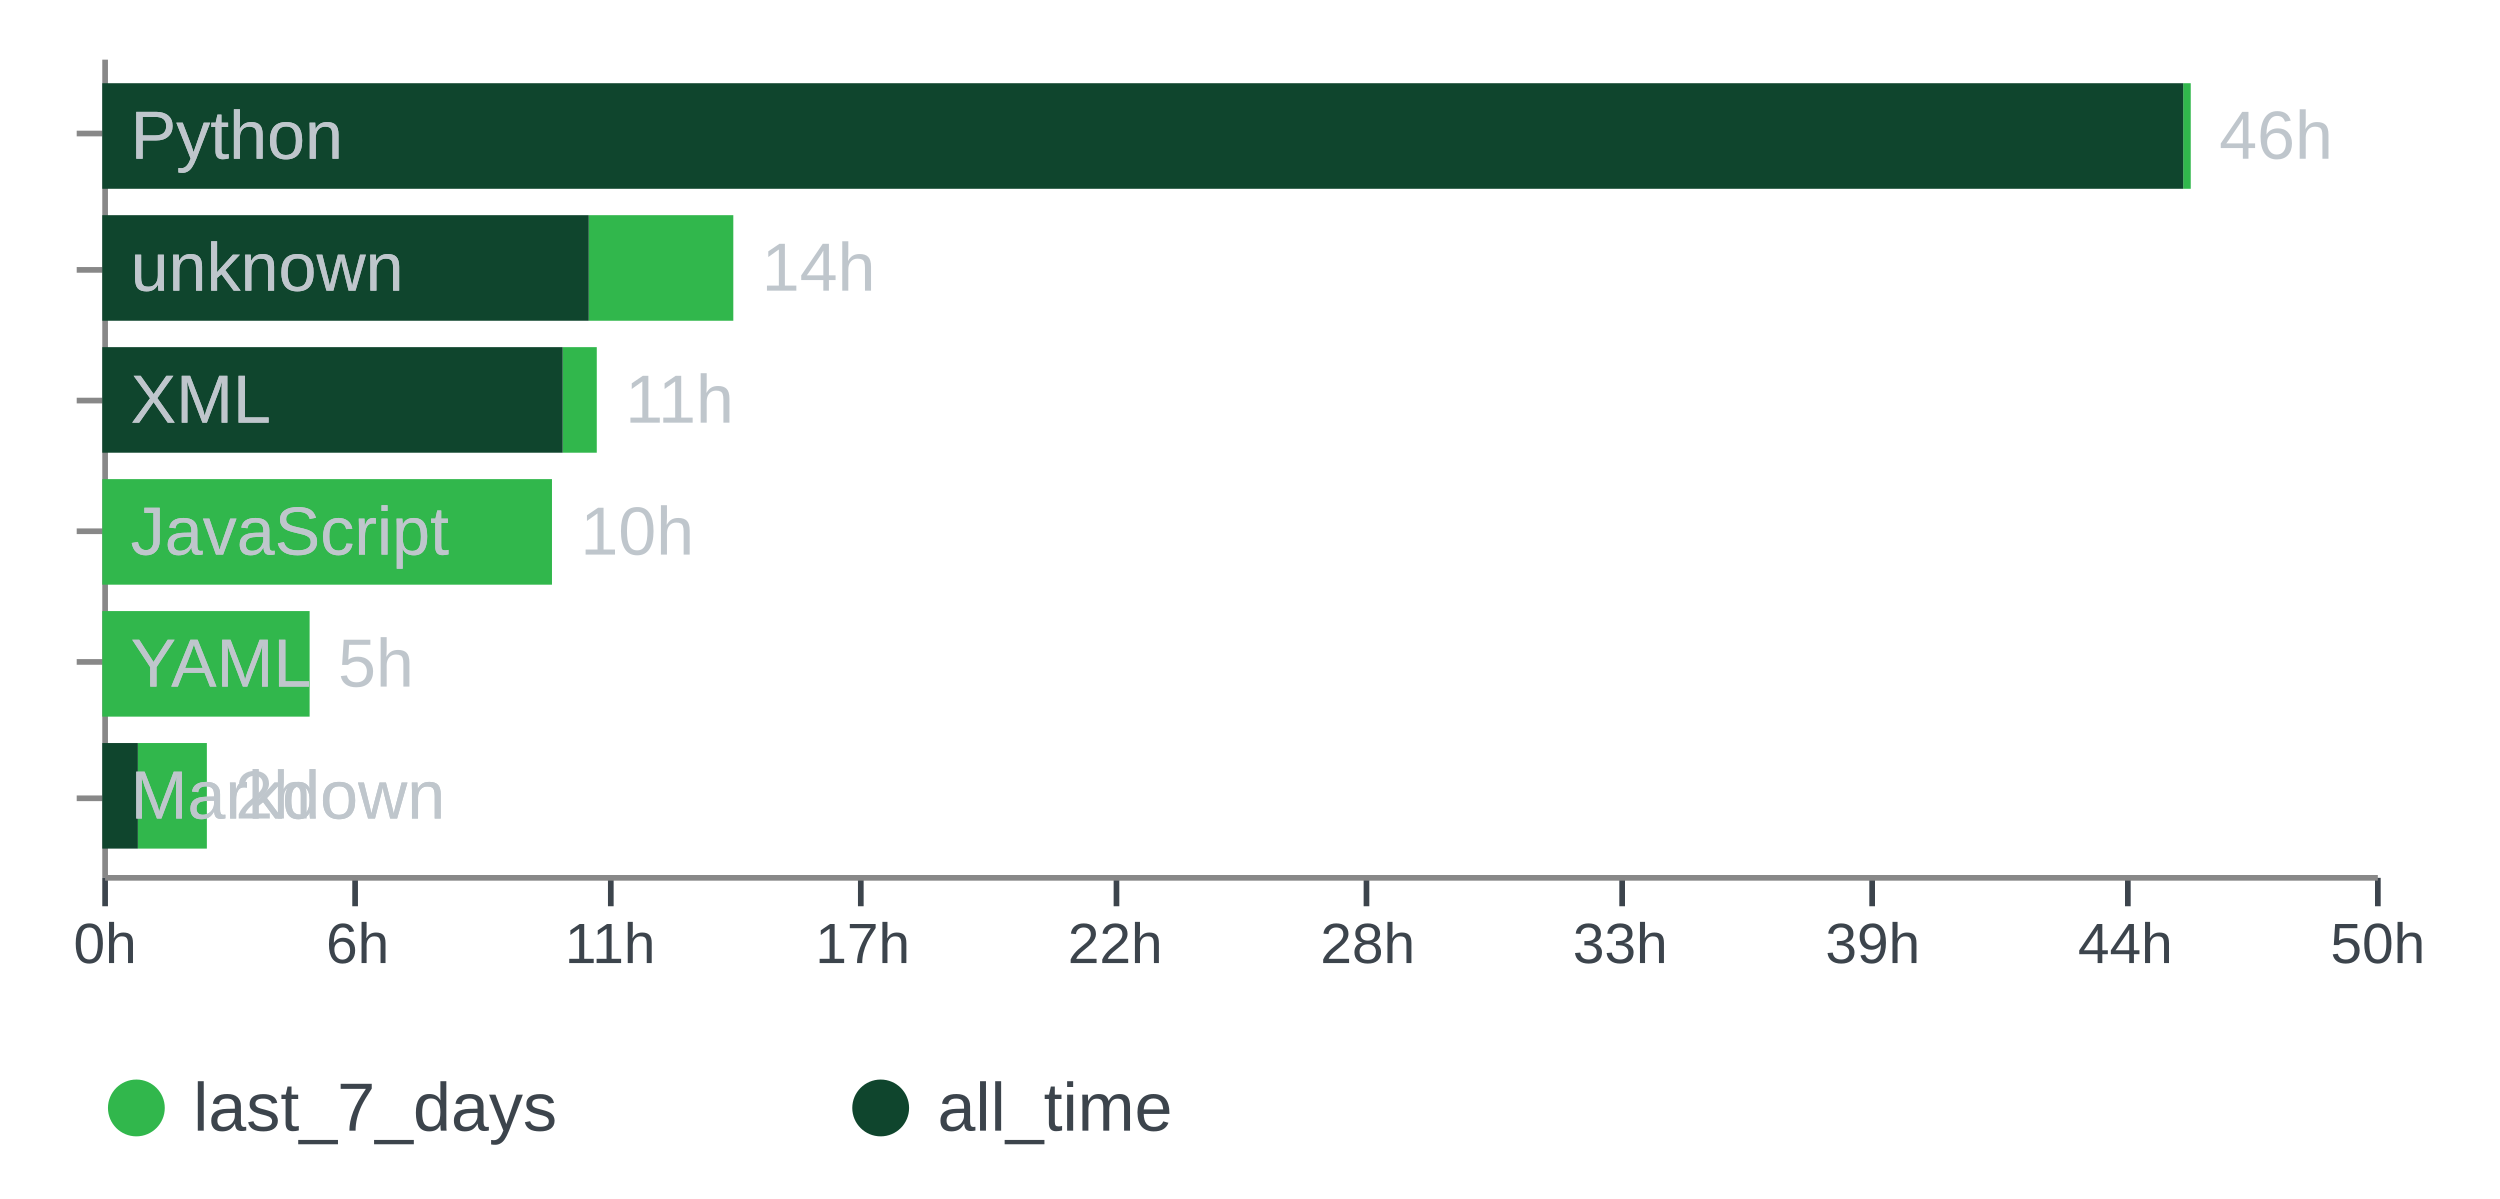
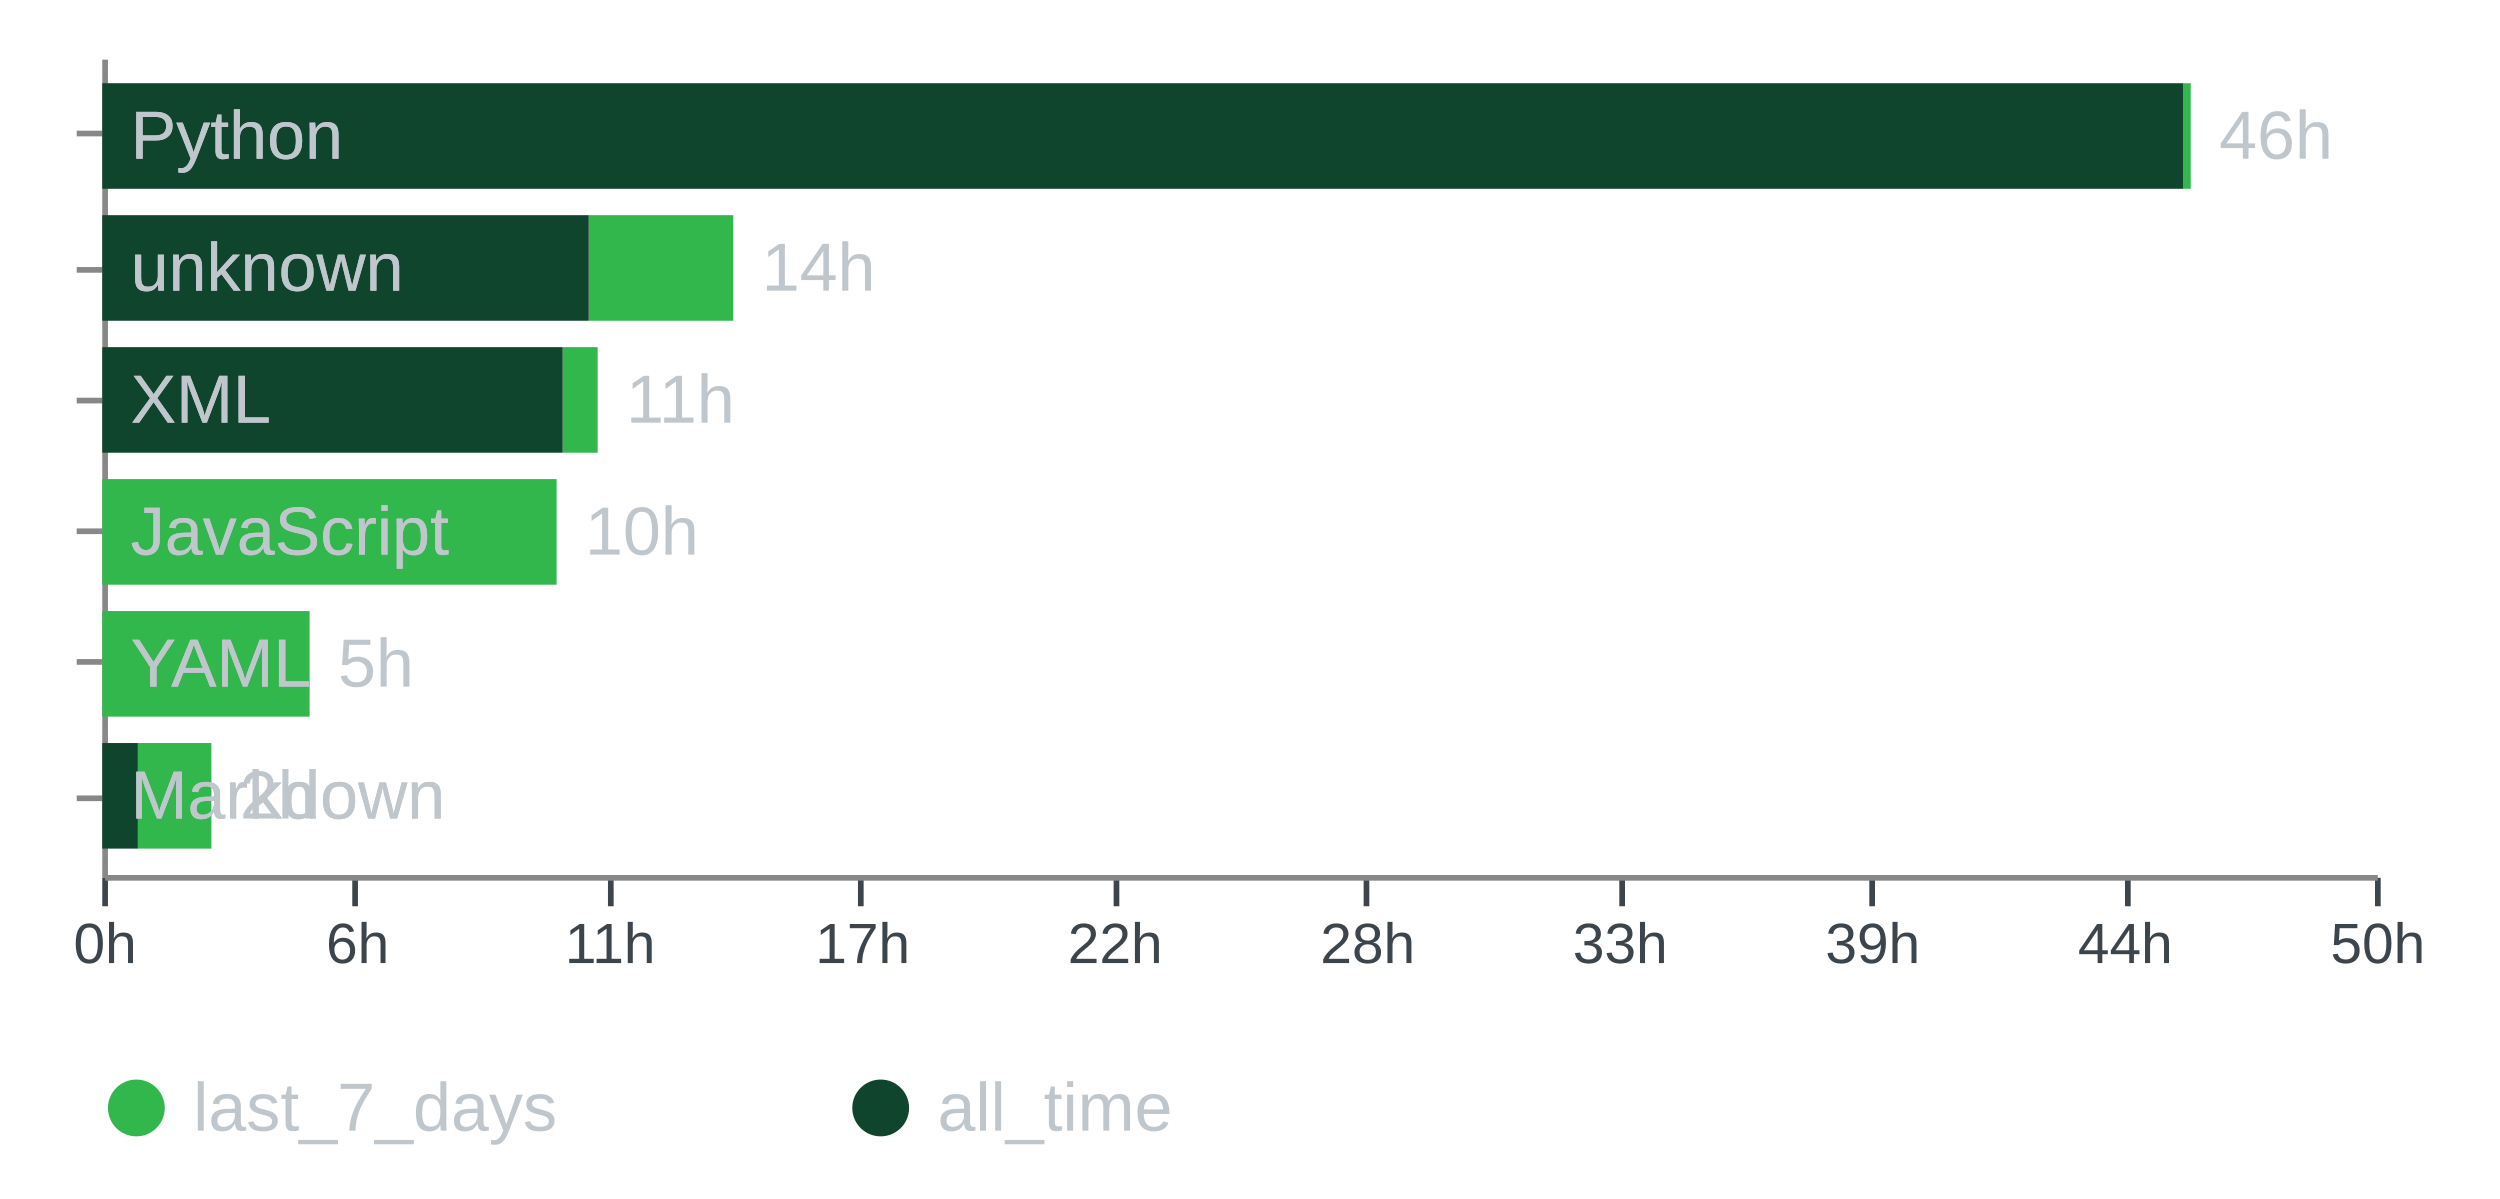
<svg xmlns="http://www.w3.org/2000/svg" version="1.1" class="marks" width="440" height="211" viewBox="0 0 440 211">
  <g fill="none" stroke-miterlimit="10" transform="translate(18,10)">
    <g class="mark-group role-frame root" role="graphics-object" aria-roledescription="group mark container">
      <g transform="translate(0,0)">
        <path class="background" aria-hidden="true" d="M0,0h400v144h-400Z" />
        <g>
          <g class="mark-group role-axis" role="graphics-symbol" aria-roledescription="axis" aria-label="Y-axis for a discrete scale with 6 values: Python, unknown, XML, JavaScript, YAML, Markdown">
            <g transform="translate(0.5,0.5)">
              <path class="background" aria-hidden="true" d="M0,0h0v0h0Z" pointer-events="none" />
              <g>
                <g class="mark-rule role-axis-tick" pointer-events="none">
                  <line transform="translate(0,13)" x2="-5" y2="0" stroke="#888" stroke-width="1" opacity="1" />
                  <line transform="translate(0,37)" x2="-5" y2="0" stroke="#888" stroke-width="1" opacity="1" />
                  <line transform="translate(0,60)" x2="-5" y2="0" stroke="#888" stroke-width="1" opacity="1" />
                  <line transform="translate(0,83)" x2="-5" y2="0" stroke="#888" stroke-width="1" opacity="1" />
                  <line transform="translate(0,106)" x2="-5" y2="0" stroke="#888" stroke-width="1" opacity="1" />
                  <line transform="translate(0,130)" x2="-5" y2="0" stroke="#888" stroke-width="1" opacity="1" />
                </g>
                <g class="mark-rule role-axis-domain" pointer-events="none">
                  <line transform="translate(0,0)" x2="0" y2="144" stroke="#888" stroke-width="1" opacity="1" />
                </g>
              </g>
              <path class="foreground" aria-hidden="true" d="" pointer-events="none" display="none" />
            </g>
          </g>
          <g class="mark-rect role-mark" role="graphics-symbol" aria-roledescription="rect mark container">
            <path d="M366.238,4.645h1.333v18.581h-1.333Z" fill="#31b74c" />
            <path d="M0,4.645h366.238v18.581h-366.238Z" fill="#0f452d" />
            <path d="M85.618,27.871h25.444v18.581h-25.444Z" fill="#31b74c" />
            <path d="M0,27.871h85.618v18.581h-85.618Z" fill="#0f452d" />
-             <path d="M81.031,51.097h6.002v18.581h-6.002Z" fill="#31b74c" />
+             <path d="M81.031,51.097h6.156v18.581h-6.156Z" fill="#31b74c" />
            <path d="M0,51.097h81.031v18.581h-81.031Z" fill="#0f452d" />
-             <path d="M0,74.323h79.147v18.581h-79.147Z" fill="#31b74c" />
+             <path d="M0,74.323h79.962v18.581h-79.962Z" fill="#31b74c" />
            <path d="M0,74.323h0v18.581h0Z" fill="#0f452d" />
            <path d="M0,97.548h36.493v18.581h-36.493Z" fill="#31b74c" />
            <path d="M0,97.548h0v18.581h0Z" fill="#0f452d" />
-             <path d="M6.264,120.774h12.144v18.581h-12.144Z" fill="#31b74c" />
+             <path d="M6.264,120.774h12.942v18.581h-12.942Z" fill="#31b74c" />
            <path d="M0,120.774h6.264v18.581h-6.264Z" fill="#0f452d" />
          </g>
          <g class="mark-text role-mark" role="graphics-object" aria-roledescription="text mark container">
            <text text-anchor="start" transform="translate(5,17.93548)" font-family="Arial, sans-serif" font-size="12px" fill="#bfc6cc">Python</text>
            <text text-anchor="start" transform="translate(5,17.93548)" font-family="Arial, sans-serif" font-size="12px" fill="#bfc6cc">Python</text>
            <text text-anchor="start" transform="translate(5,41.16129)" font-family="Arial, sans-serif" font-size="12px" fill="#bfc6cc">unknown</text>
            <text text-anchor="start" transform="translate(5,41.16129)" font-family="Arial, sans-serif" font-size="12px" fill="#bfc6cc">unknown</text>
            <text text-anchor="start" transform="translate(5,64.3871)" font-family="Arial, sans-serif" font-size="12px" fill="#bfc6cc">XML</text>
            <text text-anchor="start" transform="translate(5,64.3871)" font-family="Arial, sans-serif" font-size="12px" fill="#bfc6cc">XML</text>
            <text text-anchor="start" transform="translate(5,87.6129)" font-family="Arial, sans-serif" font-size="12px" fill="#bfc6cc">JavaScript</text>
            <text text-anchor="start" transform="translate(5,87.6129)" font-family="Arial, sans-serif" font-size="12px" fill="#bfc6cc">JavaScript</text>
            <text text-anchor="start" transform="translate(5,110.8387)" font-family="Arial, sans-serif" font-size="12px" fill="#bfc6cc">YAML</text>
            <text text-anchor="start" transform="translate(5,110.8387)" font-family="Arial, sans-serif" font-size="12px" fill="#bfc6cc">YAML</text>
            <text text-anchor="start" transform="translate(5,134.0645)" font-family="Arial, sans-serif" font-size="12px" fill="#bfc6cc">Markdown</text>
            <text text-anchor="start" transform="translate(5,134.0645)" font-family="Arial, sans-serif" font-size="12px" fill="#bfc6cc">Markdown</text>
          </g>
          <g class="mark-text role-mark" role="graphics-object" aria-roledescription="text mark container">
            <text text-anchor="start" transform="translate(372.5711,17.93548)" font-family="Arial, sans-serif" font-size="12px" fill="#bfc6cc">46h</text>
            <text text-anchor="start" transform="translate(116.0622,41.16129)" font-family="Arial, sans-serif" font-size="12px" fill="#bfc6cc">14h</text>
-             <text text-anchor="start" transform="translate(92.03333,64.3871)" font-family="Arial, sans-serif" font-size="12px" fill="#bfc6cc">11h</text>
-             <text text-anchor="start" transform="translate(84.14667,87.6129)" font-family="Arial, sans-serif" font-size="12px" fill="#bfc6cc">10h</text>
+             <text text-anchor="start" transform="translate(92.18667,64.3871)" font-family="Arial, sans-serif" font-size="12px" fill="#bfc6cc">11h</text>
+             <text text-anchor="start" transform="translate(84.96222,87.6129)" font-family="Arial, sans-serif" font-size="12px" fill="#bfc6cc">10h</text>
            <text text-anchor="start" transform="translate(41.49333,110.8387)" font-family="Arial, sans-serif" font-size="12px" fill="#bfc6cc">5h</text>
-             <text text-anchor="start" transform="translate(23.40889,134.0645)" font-family="Arial, sans-serif" font-size="12px" fill="#bfc6cc">2h</text>
+             <text text-anchor="start" transform="translate(24.20667,134.0645)" font-family="Arial, sans-serif" font-size="12px" fill="#bfc6cc">2h</text>
          </g>
          <g class="mark-group role-legend" role="graphics-symbol" aria-roledescription="legend" aria-label="Symbol legend for fill color with 2 values: last_7_days, all_time">
            <g transform="translate(0,179)">
              <path class="background" aria-hidden="true" d="M0,0h223v12h-223Z" pointer-events="none" />
              <g>
                <g class="mark-group role-legend-entry">
                  <g transform="translate(0,0)">
                    <path class="background" aria-hidden="true" d="M0,0h0v0h0Z" pointer-events="none" />
                    <g>
                      <g class="mark-group role-scope" role="graphics-object" aria-roledescription="group mark container">
                        <g transform="translate(0,0)">
                          <path class="background" aria-hidden="true" d="M0,0h121v12h-121Z" pointer-events="none" opacity="1" />
                          <g>
                            <g class="mark-symbol role-legend-symbol" pointer-events="none">
                              <path transform="translate(6,6)" d="M5,0A5,5,0,1,1,-5,0A5,5,0,1,1,5,0" fill="#31b74c" stroke-width="1.5" opacity="1" />
                            </g>
                            <g class="mark-text role-legend-label" pointer-events="none">
-                               <text text-anchor="start" transform="translate(16,10)" font-family="Arial, sans-serif" font-size="12px" fill="#3c444c" opacity="1">last_7_days</text>
+                               <text text-anchor="start" transform="translate(16,10)" font-family="Arial, sans-serif" font-size="12px" fill="#bfc6cc" opacity="1">last_7_days</text>
                            </g>
                          </g>
                          <path class="foreground" aria-hidden="true" d="" pointer-events="none" display="none" />
                        </g>
                        <g transform="translate(131,0)">
                          <path class="background" aria-hidden="true" d="M0,0h92v12h-92Z" pointer-events="none" opacity="1" />
                          <g>
                            <g class="mark-symbol role-legend-symbol" pointer-events="none">
                              <path transform="translate(6,6)" d="M5,0A5,5,0,1,1,-5,0A5,5,0,1,1,5,0" fill="#0f452d" stroke-width="1.5" opacity="1" />
                            </g>
                            <g class="mark-text role-legend-label" pointer-events="none">
-                               <text text-anchor="start" transform="translate(16,10)" font-family="Arial, sans-serif" font-size="12px" fill="#3c444c" opacity="1">all_time</text>
+                               <text text-anchor="start" transform="translate(16,10)" font-family="Arial, sans-serif" font-size="12px" fill="#bfc6cc" opacity="1">all_time</text>
                            </g>
                          </g>
                          <path class="foreground" aria-hidden="true" d="" pointer-events="none" display="none" />
                        </g>
                      </g>
                    </g>
                    <path class="foreground" aria-hidden="true" d="" pointer-events="none" display="none" />
                  </g>
                </g>
              </g>
              <path class="foreground" aria-hidden="true" d="" pointer-events="none" display="none" />
            </g>
          </g>
          <g class="mark-group role-axis" role="graphics-symbol" aria-roledescription="axis" aria-label="X-axis for a linear scale with values from 0k to 180k">
            <g transform="translate(0.5,144.5)">
              <path class="background" aria-hidden="true" d="M0,0h0v0h0Z" pointer-events="none" />
              <g>
                <g class="mark-rule role-axis-tick" pointer-events="none">
                  <line transform="translate(0,0)" x2="0" y2="5" stroke="#3c444c" stroke-width="1" opacity="1" />
                  <line transform="translate(44,0)" x2="0" y2="5" stroke="#3c444c" stroke-width="1" opacity="1" />
                  <line transform="translate(89,0)" x2="0" y2="5" stroke="#3c444c" stroke-width="1" opacity="1" />
                  <line transform="translate(133,0)" x2="0" y2="5" stroke="#3c444c" stroke-width="1" opacity="1" />
                  <line transform="translate(178,0)" x2="0" y2="5" stroke="#3c444c" stroke-width="1" opacity="1" />
                  <line transform="translate(222,0)" x2="0" y2="5" stroke="#3c444c" stroke-width="1" opacity="1" />
                  <line transform="translate(267,0)" x2="0" y2="5" stroke="#3c444c" stroke-width="1" opacity="1" />
                  <line transform="translate(311,0)" x2="0" y2="5" stroke="#3c444c" stroke-width="1" opacity="1" />
                  <line transform="translate(356,0)" x2="0" y2="5" stroke="#3c444c" stroke-width="1" opacity="1" />
                  <line transform="translate(400,0)" x2="0" y2="5" stroke="#3c444c" stroke-width="1" opacity="1" />
                </g>
                <g class="mark-text role-axis-label" pointer-events="none">
                  <text text-anchor="middle" transform="translate(0,15)" font-family="Arial, sans-serif" font-size="10px" fill="#3c444c" opacity="1">0h</text>
                  <text text-anchor="middle" transform="translate(44.44444,15)" font-family="Arial, sans-serif" font-size="10px" fill="#3c444c" opacity="1">6h</text>
                  <text text-anchor="middle" transform="translate(88.88889,15)" font-family="Arial, sans-serif" font-size="10px" fill="#3c444c" opacity="1">11h</text>
                  <text text-anchor="middle" transform="translate(133.3333,15)" font-family="Arial, sans-serif" font-size="10px" fill="#3c444c" opacity="1">17h</text>
                  <text text-anchor="middle" transform="translate(177.7778,15)" font-family="Arial, sans-serif" font-size="10px" fill="#3c444c" opacity="1">22h</text>
                  <text text-anchor="middle" transform="translate(222.2222,15)" font-family="Arial, sans-serif" font-size="10px" fill="#3c444c" opacity="1">28h</text>
                  <text text-anchor="middle" transform="translate(266.6667,15)" font-family="Arial, sans-serif" font-size="10px" fill="#3c444c" opacity="1">33h</text>
                  <text text-anchor="middle" transform="translate(311.1111,15)" font-family="Arial, sans-serif" font-size="10px" fill="#3c444c" opacity="1">39h</text>
                  <text text-anchor="middle" transform="translate(355.5556,15)" font-family="Arial, sans-serif" font-size="10px" fill="#3c444c" opacity="1">44h</text>
                  <text text-anchor="middle" transform="translate(400,15)" font-family="Arial, sans-serif" font-size="10px" fill="#3c444c" opacity="1">50h</text>
                </g>
                <g class="mark-rule role-axis-domain" pointer-events="none">
                  <line transform="translate(0,0)" x2="400" y2="0" stroke="#888" stroke-width="1" opacity="1" />
                </g>
              </g>
              <path class="foreground" aria-hidden="true" d="" pointer-events="none" display="none" />
            </g>
          </g>
        </g>
        <path class="foreground" aria-hidden="true" d="" display="none" />
      </g>
    </g>
  </g>
</svg>
